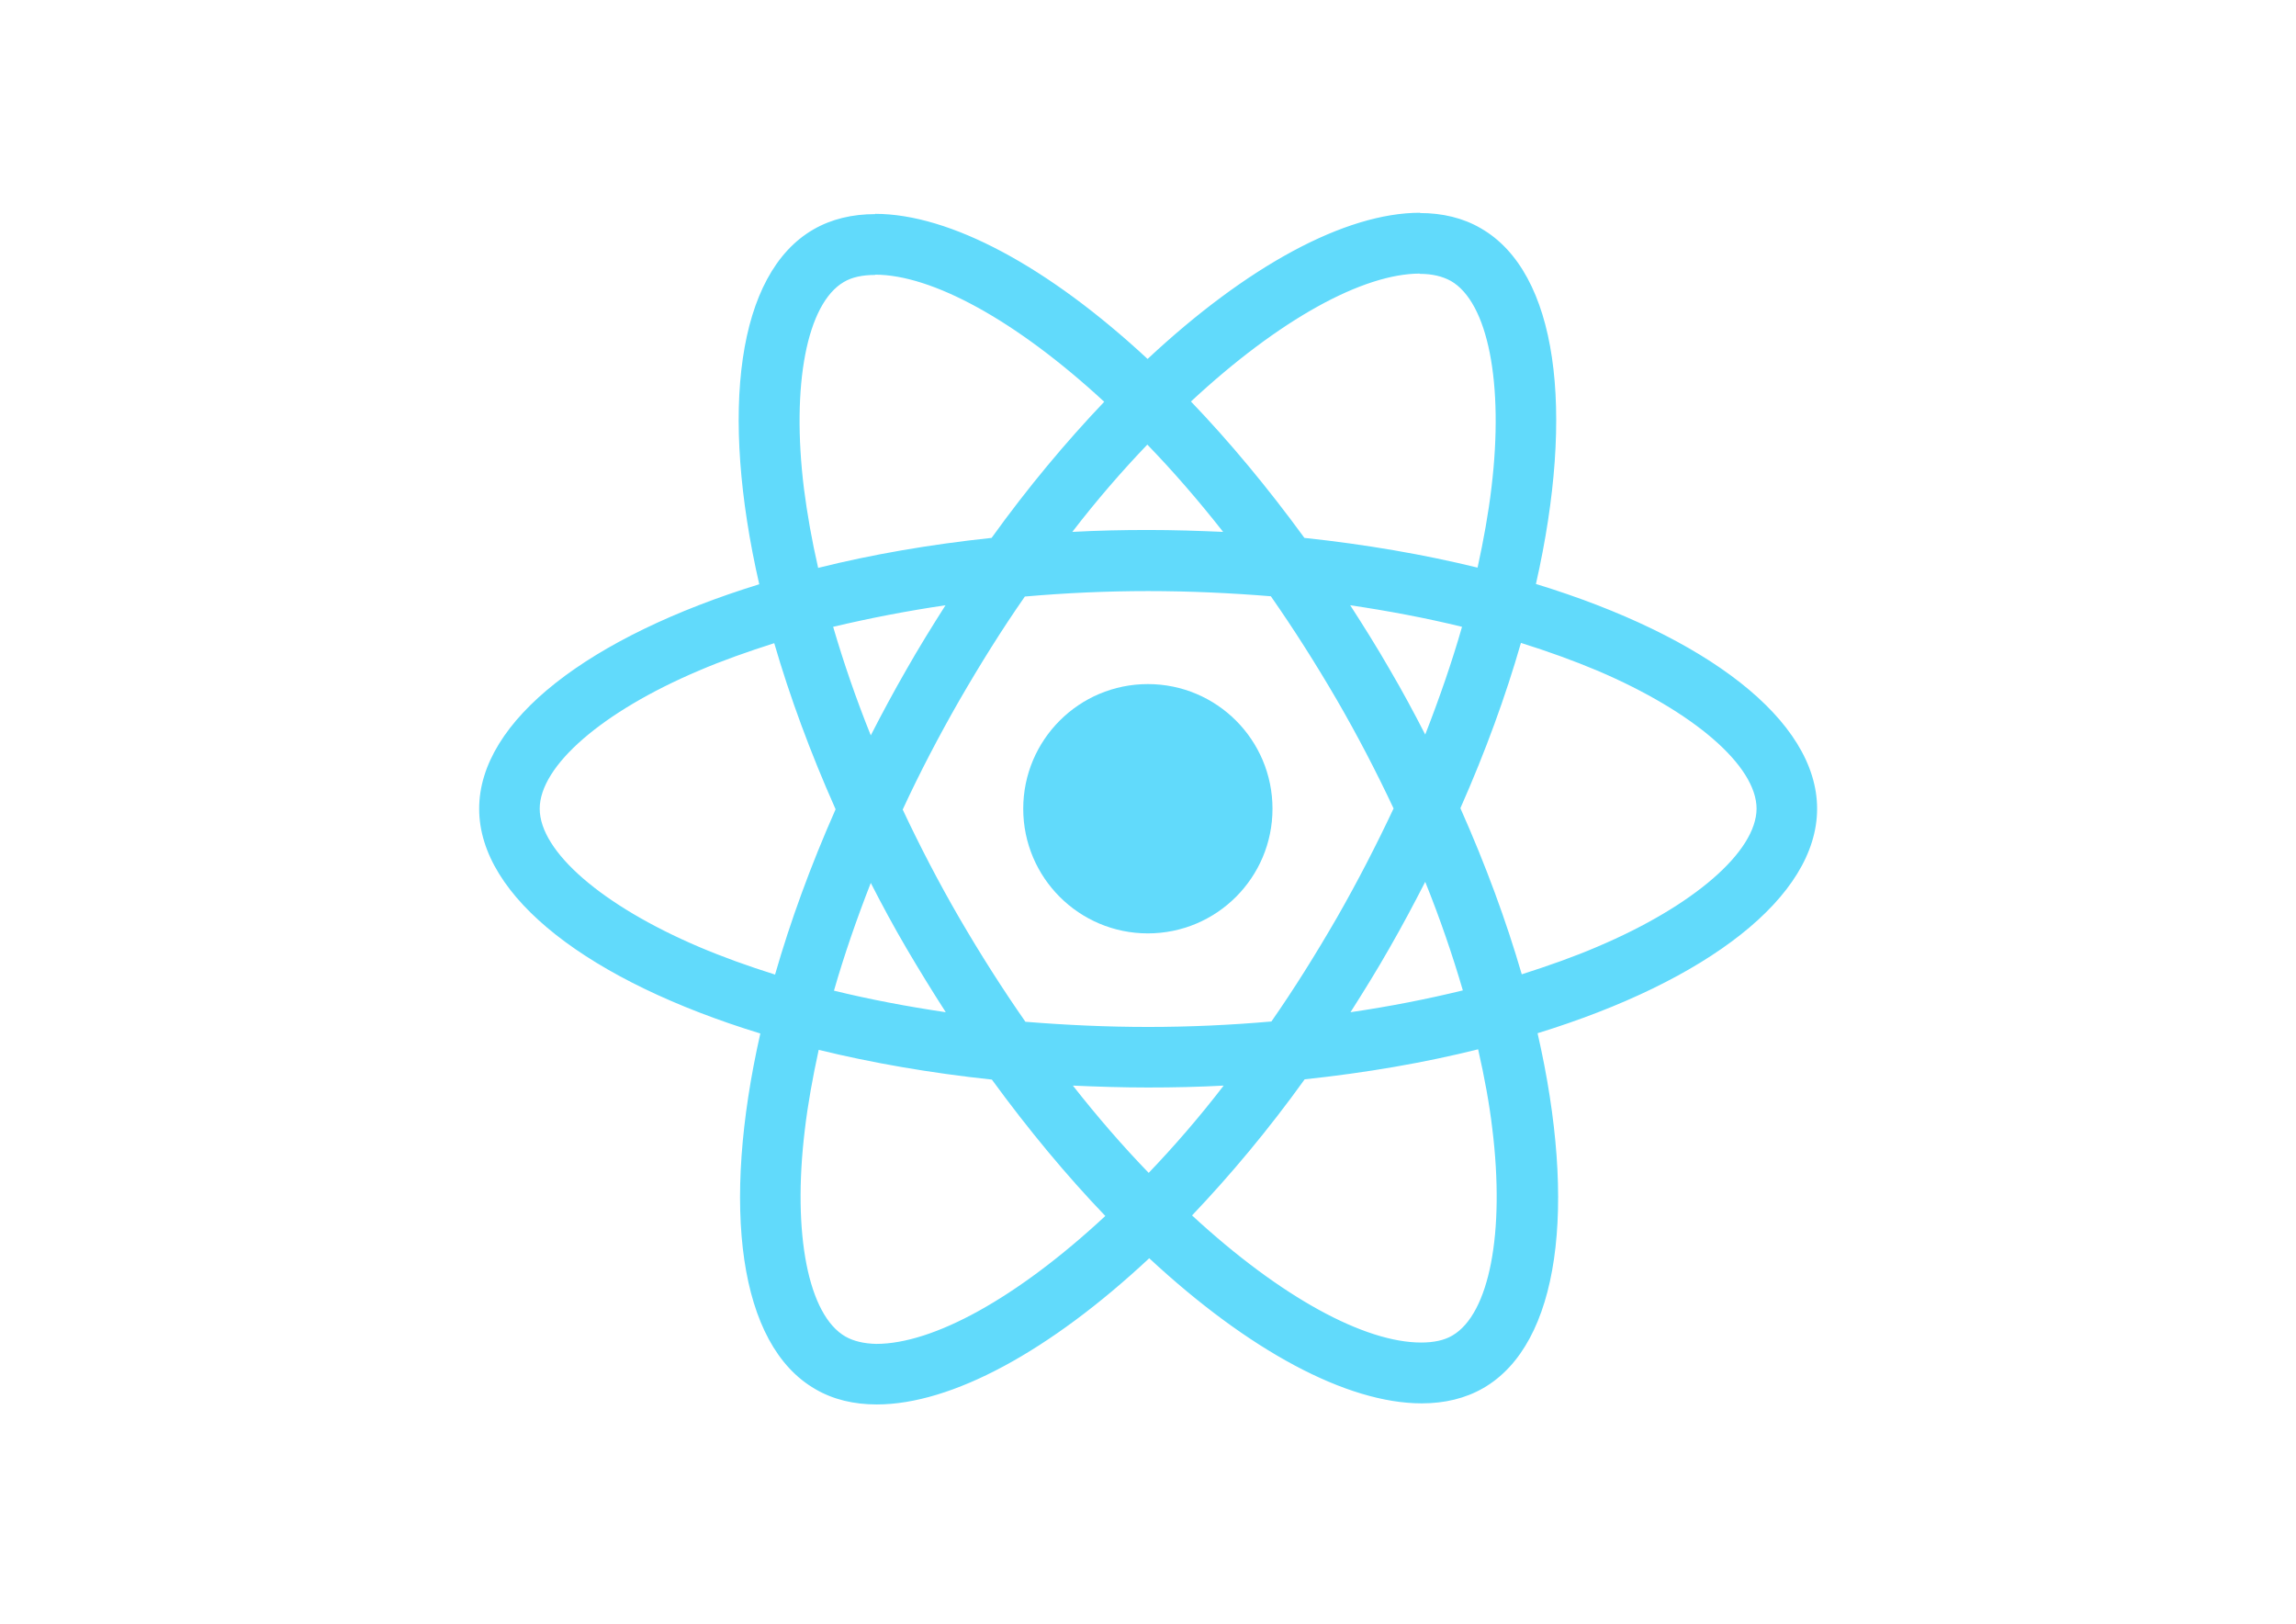
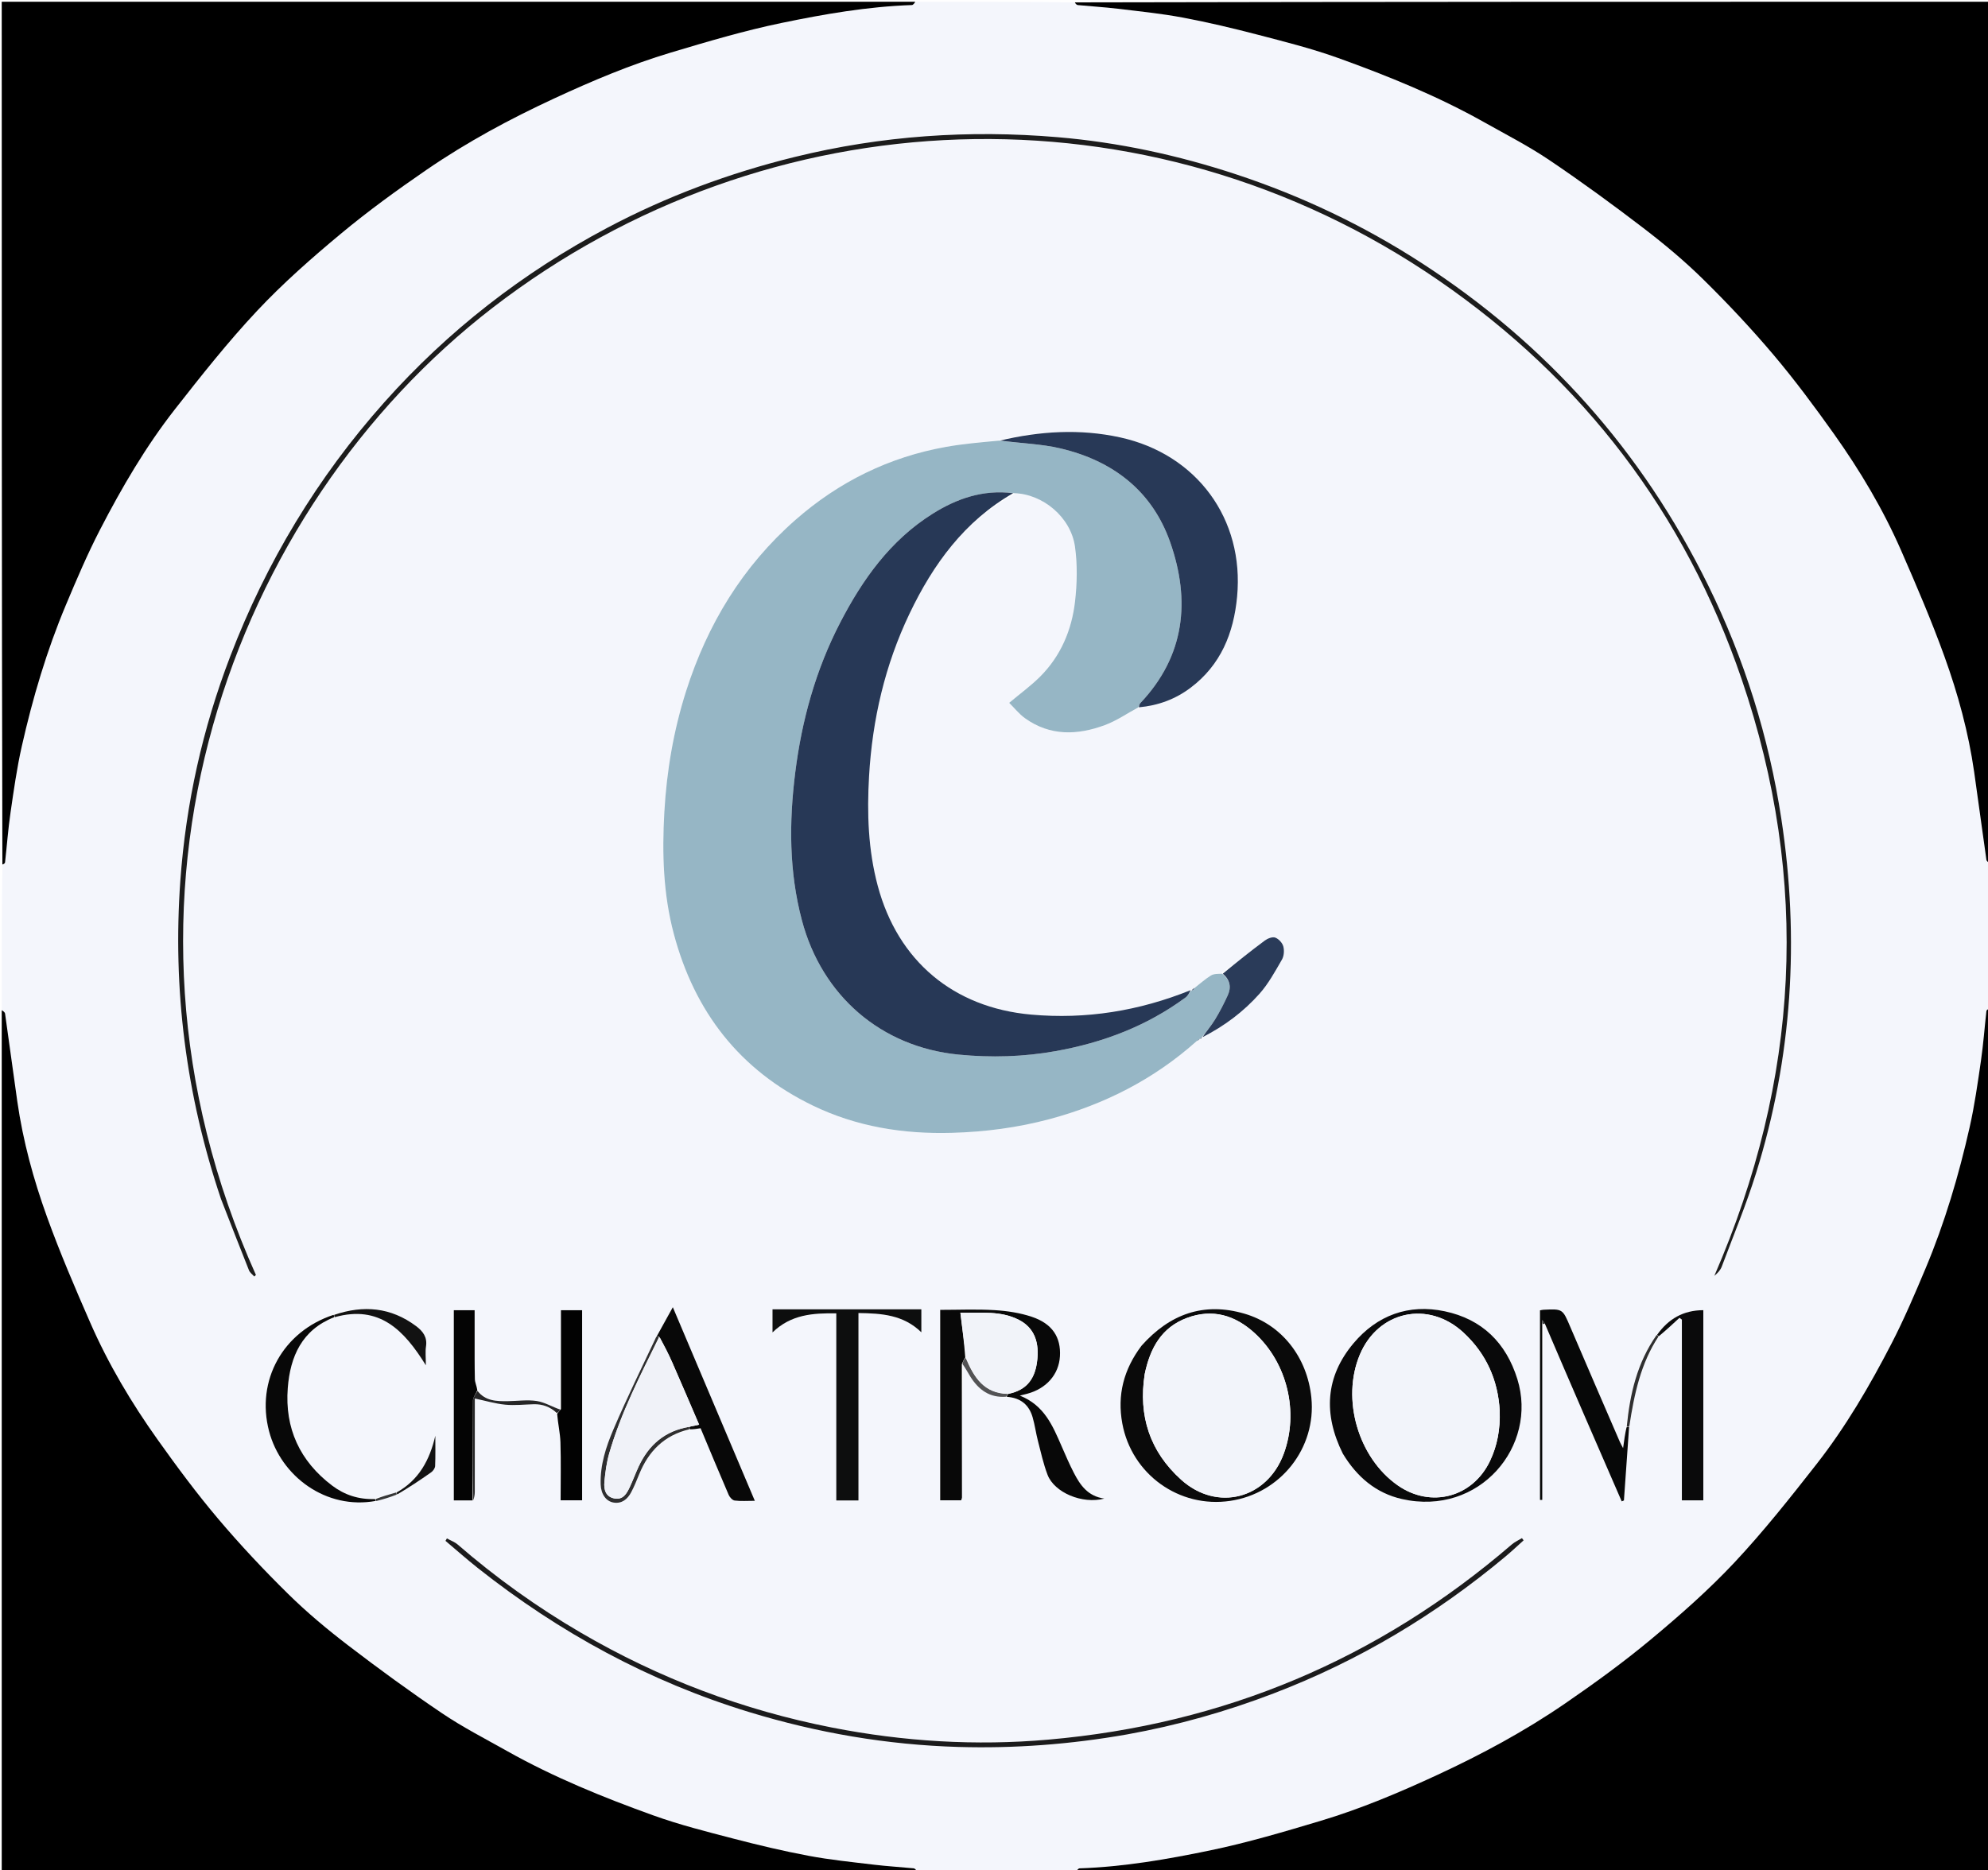
- <svg xmlns="http://www.w3.org/2000/svg" viewBox="0 0 841.9 595.3">
-   <g fill="#61DAFB">
-     <path d="M666.3 296.5c0-32.5-40.7-63.3-103.1-82.4 14.4-63.6 8-114.2-20.2-130.4-6.5-3.8-14.1-5.6-22.4-5.6v22.3c4.6 0 8.3.9 11.4 2.6 13.6 7.8 19.5 37.5 14.9 75.7-1.1 9.4-2.9 19.3-5.1 29.4-19.6-4.8-41-8.5-63.5-10.9-13.5-18.5-27.5-35.3-41.6-50 32.6-30.3 63.2-46.9 84-46.9V78c-27.5 0-63.5 19.6-99.9 53.6-36.4-33.8-72.4-53.2-99.9-53.2v22.3c20.7 0 51.4 16.5 84 46.6-14 14.7-28 31.4-41.3 49.9-22.6 2.4-44 6.1-63.6 11-2.3-10-4-19.7-5.2-29-4.7-38.2 1.1-67.9 14.6-75.8 3-1.8 6.9-2.6 11.5-2.6V78.5c-8.4 0-16 1.8-22.6 5.6-28.1 16.2-34.4 66.7-19.9 130.1-62.2 19.2-102.7 49.9-102.7 82.3 0 32.5 40.7 63.3 103.1 82.4-14.4 63.6-8 114.2 20.2 130.4 6.5 3.8 14.1 5.6 22.5 5.6 27.5 0 63.5-19.6 99.9-53.6 36.4 33.8 72.4 53.2 99.9 53.2 8.4 0 16-1.8 22.6-5.6 28.1-16.2 34.4-66.7 19.9-130.1 62-19.1 102.5-49.9 102.5-82.3zm-130.2-66.7c-3.7 12.9-8.3 26.2-13.5 39.5-4.1-8-8.4-16-13.1-24-4.6-8-9.5-15.8-14.4-23.4 14.2 2.1 27.9 4.7 41 7.9zm-45.8 106.5c-7.8 13.5-15.8 26.3-24.1 38.2-14.9 1.3-30 2-45.2 2-15.1 0-30.2-.7-45-1.9-8.3-11.9-16.4-24.6-24.2-38-7.6-13.1-14.5-26.4-20.8-39.8 6.2-13.4 13.2-26.8 20.7-39.9 7.8-13.5 15.8-26.3 24.1-38.2 14.9-1.3 30-2 45.2-2 15.1 0 30.2.7 45 1.9 8.3 11.9 16.4 24.6 24.2 38 7.6 13.1 14.5 26.4 20.8 39.8-6.3 13.4-13.2 26.8-20.7 39.9zm32.3-13c5.4 13.4 10 26.8 13.8 39.8-13.1 3.2-26.9 5.9-41.2 8 4.9-7.7 9.8-15.6 14.4-23.7 4.6-8 8.9-16.1 13-24.1zM421.2 430c-9.3-9.6-18.6-20.3-27.8-32 9 .4 18.2.7 27.5.7 9.4 0 18.7-.2 27.8-.7-9 11.7-18.3 22.4-27.5 32zm-74.4-58.9c-14.2-2.1-27.9-4.7-41-7.9 3.7-12.9 8.3-26.2 13.5-39.5 4.1 8 8.4 16 13.1 24 4.7 8 9.5 15.8 14.4 23.4zM420.7 163c9.3 9.6 18.6 20.3 27.8 32-9-.4-18.2-.7-27.5-.7-9.4 0-18.7.2-27.8.7 9-11.7 18.3-22.4 27.5-32zm-74 58.9c-4.9 7.7-9.8 15.6-14.4 23.7-4.6 8-8.9 16-13 24-5.4-13.4-10-26.8-13.8-39.8 13.1-3.1 26.9-5.8 41.2-7.9zm-90.5 125.2c-35.4-15.1-58.3-34.9-58.3-50.6 0-15.7 22.9-35.6 58.3-50.6 8.6-3.7 18-7 27.7-10.1 5.7 19.6 13.2 40 22.5 60.9-9.2 20.8-16.6 41.1-22.2 60.6-9.9-3.1-19.3-6.5-28-10.2zM310 490c-13.6-7.8-19.5-37.5-14.9-75.7 1.1-9.4 2.9-19.3 5.1-29.4 19.6 4.8 41 8.5 63.5 10.9 13.5 18.5 27.5 35.3 41.6 50-32.6 30.3-63.2 46.9-84 46.9-4.5-.1-8.3-1-11.3-2.7zm237.2-76.2c4.7 38.2-1.1 67.9-14.6 75.8-3 1.8-6.9 2.6-11.5 2.6-20.7 0-51.4-16.5-84-46.6 14-14.7 28-31.4 41.3-49.9 22.6-2.4 44-6.1 63.6-11 2.3 10.1 4.1 19.8 5.2 29.1zm38.5-66.7c-8.6 3.7-18 7-27.7 10.1-5.7-19.6-13.2-40-22.5-60.9 9.2-20.8 16.6-41.1 22.2-60.6 9.9 3.1 19.3 6.5 28.1 10.2 35.4 15.1 58.3 34.9 58.3 50.6-.1 15.7-23 35.6-58.4 50.6zM320.8 78.4z" />
-     <circle cx="420.9" cy="296.5" r="45.7" />
-     <path d="M520.5 78.1z" />
-   </g>
+ <svg xmlns="http://www.w3.org/2000/svg" version="1.1" id="Layer_1" x="0px" y="0px" width="100%" viewBox="0 0 1148 1080" enable-background="new 0 0 1148 1080" xml:space="preserve">
+   <path fill="#F4F6FC" opacity="1" stroke="none" d=" M1149,499   C1149,526.688 1149,554.375 1148.625,582.222   C1147.847,582.895 1147.147,583.375 1147.085,583.926   C1146.011,593.5 1145.312,603.125 1143.928,612.652   C1142.067,625.468 1140.264,638.338 1137.419,650.956   C1131.129,678.847 1123.016,706.241 1111.925,732.637   C1105.771,747.282 1099.534,761.951 1092.25,776.049   C1079.669,800.398 1065.833,824.118 1048.901,845.731   C1033.71,865.123 1018.373,884.531 1001.542,902.47   C986.583,918.414 970.012,932.984 953.18,946.99   C937.391,960.129 920.684,972.256 903.738,983.891   C880.496,999.847 855.72,1013.206 830.11,1025.075   C808.102,1035.274 785.795,1044.705 762.575,1051.654   C741.5,1057.961 720.328,1064.251 698.819,1068.714   C674.002,1073.864 648.931,1078.215 623.45,1079.083   C622.612,1079.111 621.816,1080.334 621,1081   C590.646,1081 560.292,1081 529.778,1080.623   C528.938,1079.838 528.287,1079.135 527.573,1079.065   C519.914,1078.32 512.22,1077.874 504.583,1076.957   C491.99,1075.444 479.333,1074.168 466.884,1071.829   C452.338,1069.095 437.9,1065.655 423.571,1061.921   C408.044,1057.874 392.405,1053.943 377.332,1048.523   C348.337,1038.096 319.774,1026.489 292.828,1011.336   C280.213,1004.242 267.265,997.604 255.298,989.529   C236.803,977.05 218.745,963.876 201.032,950.305   C188.967,941.062 177.211,931.244 166.391,920.592   C152.283,906.705 138.677,892.214 125.897,877.102   C113.557,862.51 102.131,847.09 91.042,831.508   C75.905,810.24 62.554,787.806 52.083,763.853   C43.288,743.738 34.615,723.516 27.163,702.88   C19.352,681.25 13.273,659.011 9.994,636.145   C7.573,619.259 5.349,602.344 2.929,585.457   C2.801,584.564 1.666,583.816 1,583   C1,555.312 1,527.625 1.375,499.778   C2.153,499.105 2.853,498.626 2.914,498.074   C3.989,488.501 4.688,478.875 6.072,469.349   C7.933,456.533 9.735,443.662 12.581,431.044   C18.871,403.154 26.984,375.759 38.075,349.363   C44.229,334.718 50.465,320.049 57.75,305.952   C70.333,281.604 84.166,257.882 101.098,236.269   C116.291,216.878 131.627,197.469 148.458,179.53   C163.417,163.586 179.987,149.016 196.82,135.01   C212.609,121.871 229.316,109.744 246.262,98.109   C269.504,82.153 294.28,68.794 319.89,56.925   C341.898,46.726 364.205,37.295 387.425,30.346   C408.5,24.039 429.671,17.75 451.181,13.286   C475.998,8.136 501.069,3.785 526.55,2.917   C527.388,2.889 528.184,1.666 529,1   C559.354,1 589.708,1 620.222,1.377   C621.062,2.162 621.714,2.865 622.427,2.935   C630.086,3.68 637.78,4.126 645.417,5.043   C658.01,6.556 670.667,7.832 683.116,10.171   C697.663,12.905 712.1,16.345 726.429,20.079   C741.957,24.126 757.595,28.057 772.668,33.477   C801.663,43.904 830.226,55.511 857.172,70.664   C869.787,77.758 882.735,84.397 894.702,92.471   C913.197,104.95 931.255,118.124 948.969,131.695   C961.033,140.938 972.789,150.756 983.61,161.408   C997.717,175.295 1011.323,189.786 1024.103,204.898   C1036.443,219.49 1047.869,234.911 1058.959,250.492   C1074.096,271.761 1087.446,294.194 1097.917,318.147   C1106.712,338.263 1115.385,358.485 1122.837,379.12   C1130.648,400.75 1136.727,422.989 1140.006,445.855   C1142.427,462.742 1144.651,479.657 1147.072,496.543   C1147.199,497.436 1148.334,498.184 1149,499  M693.588,600.037   C693.751,599.693 693.914,599.35 694.007,599.006   C694.007,599.006 694.016,599.075 694.743,599.022   C707.07,592.609 718.084,584.302 727.272,574.003   C732.479,568.166 736.331,561.046 740.287,554.211   C741.485,552.14 741.702,548.891 741.053,546.547   C740.49,544.517 738.346,542.216 736.373,541.508   C734.756,540.928 731.994,542.024 730.374,543.229   C722.145,549.346 714.122,555.741 705.199,562.007   C703.198,562.439 700.898,562.389 699.259,563.406   C695.985,565.437 693.074,568.053 689.383,570.716   C688.898,571.123 688.412,571.53 688.002,571.97   C688.002,571.97 687.928,571.925 687.177,571.818   C657.719,583.893 627.161,588.834 595.4,585.985   C550.626,581.969 518.526,555.057 506.893,511.707   C501.305,490.884 500.615,469.682 501.855,448.282   C503.755,415.495 511.052,384.08 525.229,354.397   C538.902,325.773 557.027,300.935 586.245,285.113   C602.156,285.206 618.352,298.691 620.759,315.715   C622.225,326.092 621.998,336.959 620.793,347.405   C618.89,363.92 612.529,378.946 600.526,390.896   C595.289,396.108 589.238,400.502 582.769,405.929   C585.67,408.793 588.447,412.352 591.969,414.869   C606.466,425.231 622.258,424.647 638.053,418.777   C644.809,416.266 650.922,412.027 658.062,408.466   C668.931,407.476 678.798,403.793 687.512,397.227   C704.974,384.071 712.399,365.713 714.383,344.651   C718.617,299.701 691.077,262.356 646.959,252.645   C623.511,247.483 600.331,249.046 576.336,254.203   C566.311,255.477 556.21,256.328 546.274,258.102   C513.393,263.973 484.435,278.249 459.379,300.235   C428.795,327.072 408.468,360.639 396.203,399.16   C388.967,421.883 384.982,445.2 383.628,469.116   C382.284,492.876 382.97,516.321 389.097,539.365   C401.046,584.31 427.141,618.087 469.3,638.494   C494.587,650.734 521.576,655.07 549.626,654.288   C568.848,653.752 587.714,651.29 606.222,646.326   C637.859,637.84 666.368,623.304 691.53,601.083   C692.046,600.722 692.563,600.361 693.003,600.003   C693.003,600.003 693.007,600.079 693.588,600.037  M228.246,862.075   C224.482,863.186 220.718,864.297 216.094,865.428   C207.055,866.116 198.917,863.387 191.849,858.053   C173.159,843.948 164.387,824.931 166.181,801.656   C167.587,783.41 174.392,768.059 193.775,760.68   C219.013,753.599 233.287,768.1 245.918,788.542   C245.918,783.835 245.539,780.692 246.001,777.679   C246.83,772.271 244.219,768.856 240.276,765.906   C225.744,755.035 209.864,753.648 192.253,759.114   C163.481,768.927 147.684,797.259 155.366,826.577   C162.231,852.777 188.413,872.12 217.78,866.968   C221.551,865.853 225.322,864.739 229.831,863.402   C236.233,859.074 242.684,854.814 248.992,850.353   C250.097,849.571 251.228,847.971 251.281,846.704   C251.523,840.882 251.388,835.044 251.388,829.212   C248.143,843.247 241.895,854.827 228.246,862.075  M273.675,866.555   C273.848,864.928 274.168,863.302 274.171,861.675   C274.208,845.028 274.194,828.381 274.194,811.734   C274.194,810.011 274.194,808.287 274.194,807.725   C280.385,809.035 285.983,810.722 291.692,811.283   C297.116,811.815 302.657,811.189 308.145,811.036   C313.23,810.896 317.622,812.447 321.426,816.982   C322.198,822.346 323.47,827.694 323.638,833.077   C323.985,844.168 323.743,855.278 323.743,866.497   C328.195,866.497 332.079,866.497 336.152,866.497   C336.152,829.807 336.152,793.414 336.152,756.737   C332.006,756.737 328.102,756.737 323.928,756.737   C323.928,775.973 323.928,794.918 323.379,814.454   C318.941,812.621 314.642,809.911 310.03,809.183   C304.566,808.32 298.832,809.188 293.214,809.263   C286.694,809.351 280.249,809.183 275.788,802.256   C275.242,800.354 274.269,798.461 274.223,796.547   C274.028,788.392 274.102,780.231 274.087,772.072   C274.077,766.996 274.085,761.921 274.085,756.737   C269.592,756.737 265.834,756.737 262.061,756.737   C262.061,793.534 262.061,830.029 262.061,866.578   C265.995,866.578 269.464,866.578 273.675,866.555  M958.526,771.601   C962.298,768.108 966.07,764.615 969.842,761.121   C970.304,761.47 970.766,761.818 971.228,762.166   C971.228,796.886 971.228,831.606 971.228,866.53   C975.583,866.53 979.476,866.53 983.609,866.53   C983.609,829.859 983.609,793.476 983.609,756.702   C971.973,756.737 963.41,761.812 956.33,771.195   C945.338,787.093 941.221,805.233 938.849,824.794   C938.374,828.29 937.9,831.785 937.275,836.396   C936.255,834.42 935.758,833.585 935.376,832.699   C925.816,810.565 916.216,788.449 906.742,766.278   C902.339,755.976 902.452,755.923 891.349,756.449   C890.697,756.48 890.052,756.667 889.29,756.802   C889.29,793.35 889.29,829.819 889.29,866.288   C889.726,866.291 890.163,866.294 890.6,866.297   C890.6,832.503 890.6,798.71 891.318,764.508   C891.58,764.594 891.842,764.68 892.25,765.491   C906.994,799.374 921.738,833.256 936.482,867.138   C936.909,866.961 937.336,866.783 937.763,866.606   C938.763,852.42 939.764,838.234 941.017,823.268   C943.716,805.197 947.46,787.473 958.526,771.601  M398.817,825.817   C400.733,825.509 402.648,825.2 404.563,824.892   C410.071,838.037 415.338,850.758 420.792,863.398   C421.385,864.773 422.955,866.492 424.247,866.654   C427.813,867.102 431.473,866.809 435.889,866.809   C420.136,829.613 404.649,793.042 388.533,754.985   C384.946,761.477 382.096,766.636 378.775,772.206   C370.539,789.979 361.907,807.582 354.223,825.59   C349.943,835.62 346.491,846.157 346.87,857.407   C347.055,862.897 349.949,867.167 354.439,867.842   C359.177,868.555 362.386,865.813 364.463,861.911   C366.254,858.547 367.677,854.976 369.118,851.437   C374.539,838.116 383.593,828.934 398.817,825.817  M556.225,787.77   C557.578,790.195 558.831,792.682 560.302,795.034   C565.078,802.674 571.536,807.475 581.797,807.102   C589.463,807.343 594.23,811.423 596.303,818.569   C597.596,823.024 598.192,827.677 599.354,832.175   C601.052,838.749 602.509,845.442 604.913,851.763   C608.821,862.037 624.964,868.895 637.7,865.529   C628.099,864.152 623.752,857.683 620.105,850.636   C617.509,845.618 615.279,840.403 613.02,835.218   C607.924,823.522 603.083,811.656 588.921,806.045   C591.148,805.488 592.089,805.263 593.026,805.017   C604.216,802.085 611.459,793.846 612.077,783.35   C612.725,772.354 607.691,764.491 595.842,760.53   C589.001,758.244 581.587,757.12 574.358,756.682   C563.954,756.051 553.482,756.521 542.93,756.521   C542.93,793.379 542.93,829.905 542.93,866.519   C547.232,866.519 551.135,866.519 555.031,866.519   C555.246,865.782 555.502,865.313 555.502,864.845   C555.489,839.193 555.455,813.54 556.225,787.77  M127.748,692.872   C133.068,706.481 138.344,720.108 143.772,733.673   C144.327,735.059 145.793,736.08 146.836,737.27   C147.153,736.965 147.47,736.661 147.787,736.356   C50.135,518.844 133.619,294.056 284.565,177.681   C443.024,55.513 662.338,46.03 830.884,162.048   C914.309,219.473 972.989,296.437 1005.715,392.192   C1045.566,508.794 1039.07,623.789 989.969,736.872   C991.847,735.361 993.482,733.596 994.265,731.511   C1000.981,713.641 1008.319,695.956 1014.011,677.759   C1034.996,610.676 1039.228,542.246 1028.651,472.871   C1021.461,425.716 1007.389,380.67 986.31,337.842   C948.271,260.554 892.981,198.533 820.738,151.776   C787.407,130.203 751.759,113.235 713.982,100.747   C680.352,89.63 645.923,82.202 610.711,79.227   C559.606,74.909 508.979,78.352 458.989,90.638   C421.178,99.93 385.013,113.367 350.662,131.588   C301.803,157.504 258.794,190.946 221.954,232.307   C183.242,275.77 153.758,324.771 132.958,379.067   C116.959,420.829 107.338,464.062 104.141,508.615   C99.643,571.295 107.385,632.522 127.748,692.872  M658.974,777.485   C648.929,790.801 645.055,805.664 648.086,822.127   C653.504,851.542 680.981,871.211 710.394,866.851   C739.568,862.526 760.215,836.254 757.265,807.206   C754.897,783.875 740.165,765.01 718.627,758.723   C695.06,751.843 675.494,758.934 658.974,777.485  M775.615,839.851   C783.508,852.98 794.603,862.397 809.564,865.783   C854.376,875.926 888.242,835.138 876.21,796.475   C869.656,775.414 855.723,761.889 834.336,757.355   C813.43,752.923 795.197,759.638 781.559,775.879   C765.331,795.204 764.112,816.785 775.615,839.851  M651.224,1001.635   C680.101,996.483 708.204,988.485 735.569,978.015   C784.633,959.244 829.121,932.628 869.403,898.951   C872.975,895.964 876.361,892.753 879.834,889.647   C879.513,889.217 879.192,888.788 878.872,888.359   C876.892,889.578 874.703,890.555 872.962,892.053   C795.867,958.399 706.569,995.901 605.339,1004.743   C563.478,1008.399 521.83,1005.864 480.547,997.785   C429.012,987.7 380.607,969.365 335.27,942.886   C310.051,928.157 286.422,911.22 264.346,892.096   C262.562,890.551 260.176,889.701 258.07,888.528   C257.795,888.998 257.52,889.468 257.246,889.937   C263.468,895.181 269.557,900.592 275.933,905.642   C323.078,942.979 375.068,971.255 432.685,988.844   C472.025,1000.853 512.261,1007.769 553.404,1008.97   C585.962,1009.92 618.298,1007.457 651.224,1001.635  M461.507,756.216   C456.414,756.216 451.322,756.216 446.098,756.216   C446.098,760.835 446.098,764.743 446.098,769.556   C456.792,759.151 469.486,758.34 482.928,758.543   C482.928,794.856 482.928,830.618 482.928,866.598   C487.18,866.598 491.098,866.598 495.73,866.598   C495.73,830.386 495.73,794.397 495.73,758.359   C509.173,758.535 521.693,759.38 532.048,769.484   C532.048,764.597 532.048,760.69 532.048,756.216   C508.694,756.216 485.599,756.216 461.507,756.216  z" />
+   <path fill="#000000" opacity="1" stroke="none" d=" M1149,498.531   C1148.334,498.184 1147.199,497.436 1147.072,496.543   C1144.651,479.657 1142.427,462.742 1140.006,445.855   C1136.727,422.989 1130.648,400.75 1122.837,379.12   C1115.385,358.485 1106.712,338.263 1097.917,318.147   C1087.446,294.194 1074.096,271.761 1058.959,250.492   C1047.869,234.911 1036.443,219.49 1024.103,204.898   C1011.323,189.786 997.717,175.295 983.61,161.408   C972.789,150.756 961.033,140.938 948.969,131.695   C931.255,118.124 913.197,104.95 894.702,92.471   C882.735,84.397 869.787,77.758 857.172,70.664   C830.226,55.511 801.663,43.904 772.668,33.477   C757.595,28.057 741.957,24.126 726.429,20.079   C712.1,16.345 697.663,12.905 683.116,10.171   C670.667,7.832 658.01,6.556 645.417,5.043   C637.78,4.126 630.086,3.68 622.427,2.935   C621.714,2.865 621.062,2.162 620.691,1.377   C796.925,1 972.85,1 1149,1   C1149,166.688 1149,332.375 1149,498.531  z" />
+   <path fill="#000000" opacity="1" stroke="none" d=" M1,583.469   C1.666,583.816 2.801,584.564 2.929,585.457   C5.349,602.344 7.573,619.259 9.994,636.145   C13.273,659.011 19.352,681.25 27.163,702.88   C34.615,723.516 43.288,743.738 52.083,763.853   C62.554,787.806 75.905,810.24 91.042,831.508   C102.131,847.09 113.557,862.51 125.897,877.102   C138.677,892.214 152.283,906.705 166.391,920.592   C177.211,931.244 188.967,941.062 201.032,950.305   C218.745,963.876 236.803,977.05 255.298,989.529   C267.265,997.604 280.213,1004.242 292.828,1011.336   C319.774,1026.489 348.337,1038.096 377.332,1048.523   C392.405,1053.943 408.044,1057.874 423.571,1061.921   C437.9,1065.655 452.338,1069.095 466.884,1071.829   C479.333,1074.168 491.99,1075.444 504.583,1076.957   C512.22,1077.874 519.914,1078.32 527.573,1079.065   C528.287,1079.135 528.938,1079.838 529.309,1080.623   C353.075,1081 177.15,1081 1,1081   C1,915.312 1,749.625 1,583.469  z" />
+   <path fill="#000000" opacity="1" stroke="none" d=" M528.531,1   C528.184,1.666 527.388,2.889 526.55,2.917   C501.069,3.785 475.998,8.136 451.181,13.286   C429.671,17.75 408.5,24.039 387.425,30.346   C364.205,37.295 341.898,46.726 319.89,56.925   C294.28,68.794 269.504,82.153 246.262,98.109   C229.316,109.744 212.609,121.871 196.82,135.01   C179.987,149.016 163.417,163.586 148.458,179.53   C131.627,197.469 116.291,216.878 101.098,236.269   C84.166,257.882 70.333,281.604 57.75,305.952   C50.465,320.049 44.229,334.718 38.075,349.363   C26.984,375.759 18.871,403.154 12.581,431.044   C9.735,443.662 7.933,456.533 6.072,469.349   C4.688,478.875 3.989,488.501 2.914,498.074   C2.853,498.626 2.153,499.105 1.375,499.309   C1,333.071 1,167.142 1,1   C176.688,1 352.375,1 528.531,1  z" />
+   <path fill="#000000" opacity="1" stroke="none" d=" M621.469,1081   C621.816,1080.334 622.612,1079.111 623.45,1079.083   C648.931,1078.215 674.002,1073.864 698.819,1068.714   C720.328,1064.251 741.5,1057.961 762.575,1051.654   C785.795,1044.705 808.102,1035.274 830.11,1025.075   C855.72,1013.206 880.496,999.847 903.738,983.891   C920.684,972.256 937.391,960.129 953.18,946.99   C970.012,932.984 986.583,918.414 1001.542,902.47   C1018.373,884.531 1033.71,865.123 1048.901,845.731   C1065.833,824.118 1079.669,800.398 1092.25,776.049   C1099.534,761.951 1105.771,747.282 1111.925,732.637   C1123.016,706.241 1131.129,678.847 1137.419,650.956   C1140.264,638.338 1142.067,625.468 1143.928,612.652   C1145.312,603.125 1146.011,593.5 1147.085,583.926   C1147.147,583.375 1147.847,582.895 1148.625,582.691   C1149,748.929 1149,914.858 1149,1081   C973.312,1081 797.625,1081 621.469,1081  z" />
+   <path fill="#96B6C5" opacity="1" stroke="none" d=" M657.327,408.574   C650.922,412.027 644.809,416.266 638.053,418.777   C622.258,424.647 606.466,425.231 591.969,414.869   C588.447,412.352 585.67,408.793 582.769,405.929   C589.238,400.502 595.289,396.108 600.526,390.896   C612.529,378.946 618.89,363.92 620.793,347.405   C621.998,336.959 622.225,326.092 620.759,315.715   C618.352,298.691 602.156,285.206 585.476,284.852   C567.685,282.666 552.507,287.929 538.394,296.819   C514.055,312.151 498.063,334.696 485.131,359.683   C471.056,386.879 462.991,415.99 459.21,446.254   C455.641,474.822 455.58,503.251 463.045,531.457   C474.598,575.108 508.76,604.708 553.505,609.096   C572.324,610.941 591.029,610.412 609.677,607.073   C636.927,602.194 662.204,592.627 684.612,576.113   C685.995,575.094 686.835,573.338 687.928,571.925   C687.928,571.925 688.002,571.97 688.348,572.117   C689.133,571.653 689.573,571.041 690.013,570.428   C693.074,568.053 695.985,565.437 699.259,563.406   C700.898,562.389 703.198,562.439 705.716,562.355   C710.339,566.004 711.096,570.231 709.01,574.796   C706.811,579.607 704.389,584.351 701.634,588.861   C699.429,592.47 696.579,595.685 694.016,599.075   C694.016,599.075 694.007,599.006 693.724,598.998   C693.297,599.354 693.152,599.716 693.007,600.079   C693.007,600.079 693.003,600.003 692.709,600.039   C691.922,600.52 691.429,600.966 690.935,601.411   C666.368,623.304 637.859,637.84 606.222,646.326   C587.714,651.29 568.848,653.752 549.626,654.288   C521.576,655.07 494.587,650.734 469.3,638.494   C427.141,618.087 401.046,584.31 389.097,539.365   C382.97,516.321 382.284,492.876 383.628,469.116   C384.982,445.2 388.967,421.883 396.203,399.16   C408.468,360.639 428.795,327.072 459.379,300.235   C484.435,278.249 513.393,263.973 546.274,258.102   C556.21,256.328 566.311,255.477 577.035,254.467   C589.258,256.071 601.037,256.326 612.258,258.958   C642.541,266.061 665.341,283.432 675.769,313.25   C687.553,346.947 684.256,378.825 658.538,406.057   C657.929,406.702 657.721,407.726 657.327,408.574  z" />
+   <path fill="#273856" opacity="1" stroke="none" d=" M687.552,571.871   C686.835,573.338 685.995,575.094 684.612,576.113   C662.204,592.627 636.927,602.194 609.677,607.073   C591.029,610.412 572.324,610.941 553.505,609.096   C508.76,604.708 474.598,575.108 463.045,531.457   C455.58,503.251 455.641,474.822 459.21,446.254   C462.991,415.99 471.056,386.879 485.131,359.683   C498.063,334.696 514.055,312.151 538.394,296.819   C552.507,287.929 567.685,282.666 585.076,284.837   C557.027,300.935 538.902,325.773 525.229,354.397   C511.052,384.08 503.755,415.495 501.855,448.282   C500.615,469.682 501.305,490.884 506.893,511.707   C518.526,555.057 550.626,581.969 595.4,585.985   C627.161,588.834 657.719,583.893 687.552,571.871  z" />
+   <path fill="#1C1C1C" opacity="1" stroke="none" d=" M127.618,692.498   C107.385,632.522 99.643,571.295 104.141,508.615   C107.338,464.062 116.959,420.829 132.958,379.067   C153.758,324.771 183.242,275.77 221.954,232.307   C258.794,190.946 301.803,157.504 350.662,131.588   C385.013,113.367 421.178,99.93 458.989,90.638   C508.979,78.352 559.606,74.909 610.711,79.227   C645.923,82.202 680.352,89.63 713.982,100.747   C751.759,113.235 787.407,130.203 820.738,151.776   C892.981,198.533 948.271,260.554 986.31,337.842   C1007.389,380.67 1021.461,425.716 1028.651,472.871   C1039.228,542.246 1034.996,610.676 1014.011,677.759   C1008.319,695.956 1000.981,713.641 994.265,731.511   C993.482,733.596 991.847,735.361 989.969,736.872   C1039.07,623.789 1045.566,508.794 1005.715,392.192   C972.989,296.437 914.309,219.473 830.884,162.048   C662.338,46.03 443.024,55.513 284.565,177.681   C133.619,294.056 50.135,518.844 147.787,736.356   C147.47,736.661 147.153,736.965 146.836,737.27   C145.793,736.08 144.327,735.059 143.772,733.673   C138.344,720.108 133.068,706.481 127.618,692.498  z" />
+   <path fill="#283957" opacity="1" stroke="none" d=" M657.695,408.52   C657.721,407.726 657.929,406.702 658.538,406.057   C684.256,378.825 687.553,346.947 675.769,313.25   C665.341,283.432 642.541,266.061 612.258,258.958   C601.037,256.326 589.258,256.071 577.45,254.442   C600.331,249.046 623.511,247.483 646.959,252.645   C691.077,262.356 718.617,299.701 714.383,344.651   C712.399,365.713 704.974,384.071 687.512,397.227   C678.798,403.793 668.931,407.476 657.695,408.52  z" />
+   <path fill="#080808" opacity="1" stroke="none" d=" M555.423,787.887   C555.455,813.54 555.489,839.193 555.502,864.845   C555.502,865.313 555.246,865.782 555.031,866.519   C551.135,866.519 547.232,866.519 542.93,866.519   C542.93,829.905 542.93,793.379 542.93,756.521   C553.482,756.521 563.954,756.051 574.358,756.682   C581.587,757.12 589.001,758.244 595.842,760.53   C607.691,764.491 612.725,772.354 612.077,783.35   C611.459,793.846 604.216,802.085 593.026,805.017   C592.089,805.263 591.148,805.488 588.921,806.045   C603.083,811.656 607.924,823.522 613.02,835.218   C615.279,840.403 617.509,845.618 620.105,850.636   C623.752,857.683 628.099,864.152 637.7,865.529   C624.964,868.895 608.821,862.037 604.913,851.763   C602.509,845.442 601.052,838.749 599.354,832.175   C598.192,827.677 597.596,823.024 596.303,818.569   C594.23,811.423 589.463,807.343 581.447,806.757   C581.41,805.966 581.723,805.521 582.415,805.012   C592.162,802.978 597.267,797.272 598.774,787.088   C600.534,775.191 597.124,766.807 588.421,762.328   C578.057,756.993 566.907,758.331 554.592,758.185   C555.733,767.31 556.776,775.65 557.427,784.003   C556.498,785.306 555.96,786.597 555.423,787.887  z" />
+   <path fill="#0A0A0A" opacity="1" stroke="none" d=" M659.206,777.215   C675.494,758.934 695.06,751.843 718.627,758.723   C740.165,765.01 754.897,783.875 757.265,807.206   C760.215,836.254 739.568,862.526 710.394,866.851   C680.981,871.211 653.504,851.542 648.086,822.127   C645.055,805.664 648.929,790.801 659.206,777.215  M660.998,793.783   C657.259,817.776 664.017,838.328 682.04,854.598   C702.768,873.311 731.723,865.755 741.354,839.524   C750.157,815.547 743.348,787.155 724.508,769.943   C713.195,759.607 700.21,755.664 685.41,761.186   C670.797,766.637 664.193,778.498 660.998,793.783  z" />
+   <path fill="#09090A" opacity="1" stroke="none" d=" M775.422,839.538   C764.112,816.785 765.331,795.204 781.559,775.879   C795.197,759.638 813.43,752.923 834.336,757.355   C855.723,761.889 869.656,775.414 876.21,796.475   C888.242,835.138 854.376,875.926 809.564,865.783   C794.603,862.397 783.508,852.98 775.422,839.538  M866.043,814.686   C865.056,796.903 858.155,781.76 845.134,769.676   C824.811,750.816 795.828,757.112 785.227,782.47   C774.502,808.121 784.307,841.896 807.115,857.867   C826.23,871.253 850.431,864.862 860.451,843.739   C864.668,834.851 866.365,825.431 866.043,814.686  z" />
+   <path fill="#1B1B1C" opacity="1" stroke="none" d=" M650.806,1001.739   C618.298,1007.457 585.962,1009.92 553.404,1008.97   C512.261,1007.769 472.025,1000.853 432.685,988.844   C375.068,971.255 323.078,942.979 275.933,905.642   C269.557,900.592 263.468,895.181 257.246,889.937   C257.52,889.468 257.795,888.998 258.07,888.528   C260.176,889.701 262.562,890.551 264.346,892.096   C286.422,911.22 310.051,928.157 335.27,942.886   C380.607,969.365 429.012,987.7 480.547,997.785   C521.83,1005.864 563.478,1008.399 605.339,1004.743   C706.569,995.901 795.867,958.399 872.962,892.053   C874.703,890.555 876.892,889.578 878.872,888.359   C879.192,888.788 879.513,889.217 879.834,889.647   C876.361,892.753 872.975,895.964 869.403,898.951   C829.121,932.628 784.633,959.244 735.569,978.015   C708.204,988.485 680.101,996.483 650.806,1001.739  z" />
+   <path fill="#0D0E0E" opacity="1" stroke="none" d=" M462.005,756.216   C485.599,756.216 508.694,756.216 532.048,756.216   C532.048,760.69 532.048,764.597 532.048,769.484   C521.693,759.38 509.173,758.535 495.73,758.359   C495.73,794.397 495.73,830.386 495.73,866.598   C491.098,866.598 487.18,866.598 482.928,866.598   C482.928,830.618 482.928,794.856 482.928,758.543   C469.486,758.34 456.792,759.151 446.098,769.556   C446.098,764.743 446.098,760.835 446.098,756.216   C451.322,756.216 456.414,756.216 462.005,756.216  z" />
+   <path fill="#070808" opacity="1" stroke="none" d=" M890.6,764.916   C890.6,798.71 890.6,832.503 890.6,866.297   C890.163,866.294 889.726,866.291 889.29,866.288   C889.29,829.819 889.29,793.35 889.29,756.802   C890.052,756.667 890.697,756.48 891.349,756.449   C902.452,755.923 902.339,755.976 906.742,766.278   C916.216,788.449 925.816,810.565 935.376,832.699   C935.758,833.585 936.255,834.42 937.275,836.396   C937.9,831.785 938.374,828.29 939.253,824.41   C940.026,824.032 940.395,824.04 940.764,824.048   C939.764,838.234 938.763,852.42 937.763,866.606   C937.336,866.783 936.909,866.961 936.482,867.138   C921.738,833.256 906.994,799.374 892.22,764.798   C891.629,763.558 891.068,763.011 890.508,762.464   C890.538,763.282 890.569,764.099 890.6,764.916  z" />
+   <path fill="#080808" opacity="1" stroke="none" d=" M379.245,771.795   C382.096,766.636 384.946,761.477 388.533,754.985   C404.649,793.042 420.136,829.613 435.889,866.809   C431.473,866.809 427.813,867.102 424.247,866.654   C422.955,866.492 421.385,864.773 420.792,863.398   C415.338,850.758 410.071,838.037 404.563,824.892   C402.648,825.2 400.733,825.509 398.434,825.53   C398.041,824.863 398.032,824.482 398.401,823.977   C400.308,823.538 401.837,823.225 403.723,822.839   C398.413,810.514 393.428,798.773 388.29,787.099   C386.051,782.011 383.498,777.061 380.63,771.964   C379.863,771.851 379.554,771.823 379.245,771.795  z" />
+   <path fill="#0A0A0B" opacity="1" stroke="none" d=" M956.94,770.893   C963.41,761.812 971.973,756.737 983.609,756.702   C983.609,793.476 983.609,829.859 983.609,866.53   C979.476,866.53 975.583,866.53 971.228,866.53   C971.228,831.606 971.228,796.886 971.228,762.166   C970.766,761.818 970.304,761.47 969.842,761.121   C966.07,764.615 962.298,768.108 958.026,771.674   C957.331,771.463 957.135,771.178 956.94,770.893  z" />
+   <path fill="#020202" opacity="1" stroke="none" d=" M323.928,813.863   C323.928,794.918 323.928,775.973 323.928,756.737   C328.102,756.737 332.006,756.737 336.152,756.737   C336.152,793.414 336.152,829.807 336.152,866.497   C332.079,866.497 328.195,866.497 323.743,866.497   C323.743,855.278 323.985,844.168 323.638,833.077   C323.47,827.694 322.198,822.346 321.723,816.538   C322.655,815.35 323.292,814.607 323.928,813.863  z" />
+   <path fill="#080808" opacity="1" stroke="none" d=" M216.967,866.883   C188.413,872.12 162.231,852.777 155.366,826.577   C147.684,797.259 163.481,768.927 192.616,759.395   C192.982,760.042 192.985,760.407 192.987,760.772   C174.392,768.059 167.587,783.41 166.181,801.656   C164.387,824.931 173.159,843.948 191.849,858.053   C198.917,863.387 207.055,866.116 216.5,865.787   C216.927,866.391 216.947,866.637 216.967,866.883  z" />
+   <path fill="#040404" opacity="1" stroke="none" d=" M272.933,866.578   C269.464,866.578 265.995,866.578 262.061,866.578   C262.061,830.029 262.061,793.534 262.061,756.737   C265.834,756.737 269.592,756.737 274.085,756.737   C274.085,761.921 274.077,766.996 274.087,772.072   C274.102,780.231 274.028,788.392 274.223,796.547   C274.269,798.461 275.242,800.354 275.646,802.924   C274.683,805.312 273.166,807.025 273.147,808.754   C272.942,828.027 272.969,847.303 272.933,866.578  z" />
+   <path fill="#2A3B59" opacity="1" stroke="none" d=" M694.379,599.048   C696.579,595.685 699.429,592.47 701.634,588.861   C704.389,584.351 706.811,579.607 709.01,574.796   C711.096,570.231 710.339,566.004 706.13,562.371   C714.122,555.741 722.145,549.346 730.374,543.229   C731.994,542.024 734.756,540.928 736.373,541.508   C738.346,542.216 740.49,544.517 741.053,546.547   C741.702,548.891 741.485,552.14 740.287,554.211   C736.331,561.046 732.479,568.166 727.272,574.003   C718.084,584.302 707.07,592.609 694.379,599.048  z" />
+   <path fill="#2F2F30" opacity="1" stroke="none" d=" M398.024,824.102   C398.032,824.482 398.041,824.863 398.043,825.529   C383.593,828.934 374.539,838.116 369.118,851.437   C367.677,854.976 366.254,858.547 364.463,861.911   C362.386,865.813 359.177,868.555 354.439,867.842   C349.949,867.167 347.055,862.897 346.87,857.407   C346.491,846.157 349.943,835.62 354.223,825.59   C361.907,807.582 370.539,789.979 379.01,772   C379.554,771.823 379.863,771.851 380.522,772.3   C369.711,794.262 358.655,815.866 351.849,839.281   C350.29,844.644 349.548,850.308 349.025,855.889   C348.62,860.209 349.649,864.521 354.877,865.46   C359.842,866.351 361.927,862.585 363.661,858.892   C365.495,854.987 366.976,850.916 368.795,847.003   C374.64,834.427 384.05,826.335 398.024,824.102  z" />
+   <path fill="#121212" opacity="1" stroke="none" d=" M193.381,760.726   C192.985,760.407 192.982,760.042 192.987,759.403   C209.864,753.648 225.744,755.035 240.276,765.906   C244.219,768.856 246.83,772.271 246.001,777.679   C245.539,780.692 245.918,783.835 245.918,788.542   C233.287,768.1 219.013,753.599 193.381,760.726  z" />
+   <path fill="#262627" opacity="1" stroke="none" d=" M273.304,866.567   C272.969,847.303 272.942,828.027 273.147,808.754   C273.166,807.025 274.683,805.312 275.749,803.301   C280.249,809.183 286.694,809.351 293.214,809.263   C298.832,809.188 304.566,808.32 310.03,809.183   C314.642,809.911 318.941,812.621 323.653,814.159   C323.292,814.607 322.655,815.35 321.583,816.15   C317.622,812.447 313.23,810.896 308.145,811.036   C302.657,811.189 297.116,811.815 291.692,811.283   C285.983,810.722 280.385,809.035 274.194,807.725   C274.194,808.287 274.194,810.011 274.194,811.734   C274.194,828.381 274.208,845.028 274.171,861.675   C274.168,863.302 273.848,864.928 273.304,866.567  z" />
+   <path fill="#121212" opacity="1" stroke="none" d=" M229,862   C241.895,854.827 248.143,843.247 251.388,829.212   C251.388,835.044 251.523,840.882 251.281,846.704   C251.228,847.971 250.097,849.571 248.992,850.353   C242.684,854.814 236.233,859.074 229.441,863.107   C229.034,862.541 229.017,862.271 229,862  z" />
+   <path fill="#2F2F30" opacity="1" stroke="none" d=" M956.635,771.044   C957.135,771.178 957.331,771.463 957.756,771.87   C947.46,787.473 943.716,805.197 940.891,823.658   C940.395,824.04 940.026,824.032 939.38,824.024   C941.221,805.233 945.338,787.093 956.635,771.044  z" />
+   <path fill="#535355" opacity="1" stroke="none" d=" M582.037,805.075   C581.723,805.521 581.41,805.966 581.062,806.682   C571.536,807.475 565.078,802.674 560.302,795.034   C558.831,792.682 557.578,790.195 555.824,787.828   C555.96,786.597 556.498,785.306 557.629,784.24   C562.425,795.652 568.375,804.819 582.037,805.075  z" />
+   <path fill="#363738" opacity="1" stroke="none" d=" M228.623,862.038   C229.017,862.271 229.034,862.541 229.071,863.218   C225.322,864.739 221.551,865.853 217.374,866.925   C216.947,866.637 216.927,866.391 216.93,865.777   C220.718,864.297 224.482,863.186 228.623,862.038  z" />
+   <path fill="#363738" opacity="1" stroke="none" d=" M890.959,764.712   C890.569,764.099 890.538,763.282 890.508,762.464   C891.068,763.011 891.629,763.558 892.147,764.435   C891.842,764.68 891.58,764.594 890.959,764.712  z" />
+   <path fill="#273856" opacity="1" stroke="none" d=" M689.698,570.572   C689.573,571.041 689.133,571.653 688.31,572.102   C688.412,571.53 688.898,571.123 689.698,570.572  z" />
+   <path fill="#2A3B59" opacity="1" stroke="none" d=" M691.233,601.247   C691.429,600.966 691.922,600.52 692.747,600.037   C692.563,600.361 692.046,600.722 691.233,601.247  z" />
+   <path fill="#2A3B59" opacity="1" stroke="none" d=" M693.298,600.058   C693.152,599.716 693.297,599.354 693.759,598.999   C693.914,599.35 693.751,599.693 693.298,600.058  z" />
+   <path fill="#F1F3F9" opacity="1" stroke="none" d=" M582.415,805.012   C568.375,804.819 562.425,795.652 558.021,784.227   C556.776,775.65 555.733,767.31 554.592,758.185   C566.907,758.331 578.057,756.993 588.421,762.328   C597.124,766.807 600.534,775.191 598.774,787.088   C597.267,797.272 592.162,802.978 582.415,805.012  z" />
+   <path fill="#F2F4FA" opacity="1" stroke="none" d=" M661.079,793.363   C664.193,778.498 670.797,766.637 685.41,761.186   C700.21,755.664 713.195,759.607 724.508,769.943   C743.348,787.155 750.157,815.547 741.354,839.524   C731.723,865.755 702.768,873.311 682.04,854.598   C664.017,838.328 657.259,817.776 661.079,793.363  z" />
+   <path fill="#F2F4FA" opacity="1" stroke="none" d=" M866.044,815.155   C866.365,825.431 864.668,834.851 860.451,843.739   C850.431,864.862 826.23,871.253 807.115,857.867   C784.307,841.896 774.502,808.121 785.227,782.47   C795.828,757.112 824.811,750.816 845.134,769.676   C858.155,781.76 865.056,796.903 866.044,815.155  z" />
+   <path fill="#F0F2F8" opacity="1" stroke="none" d=" M398.401,823.977   C384.05,826.335 374.64,834.427 368.795,847.003   C366.976,850.916 365.495,854.987 363.661,858.892   C361.927,862.585 359.842,866.351 354.877,865.46   C349.649,864.521 348.62,860.209 349.025,855.889   C349.548,850.308 350.29,844.644 351.849,839.281   C358.655,815.866 369.711,794.262 380.979,772.385   C383.498,777.061 386.051,782.011 388.29,787.099   C393.428,798.773 398.413,810.514 403.723,822.839   C401.837,823.225 400.308,823.538 398.401,823.977  z" />
</svg>
